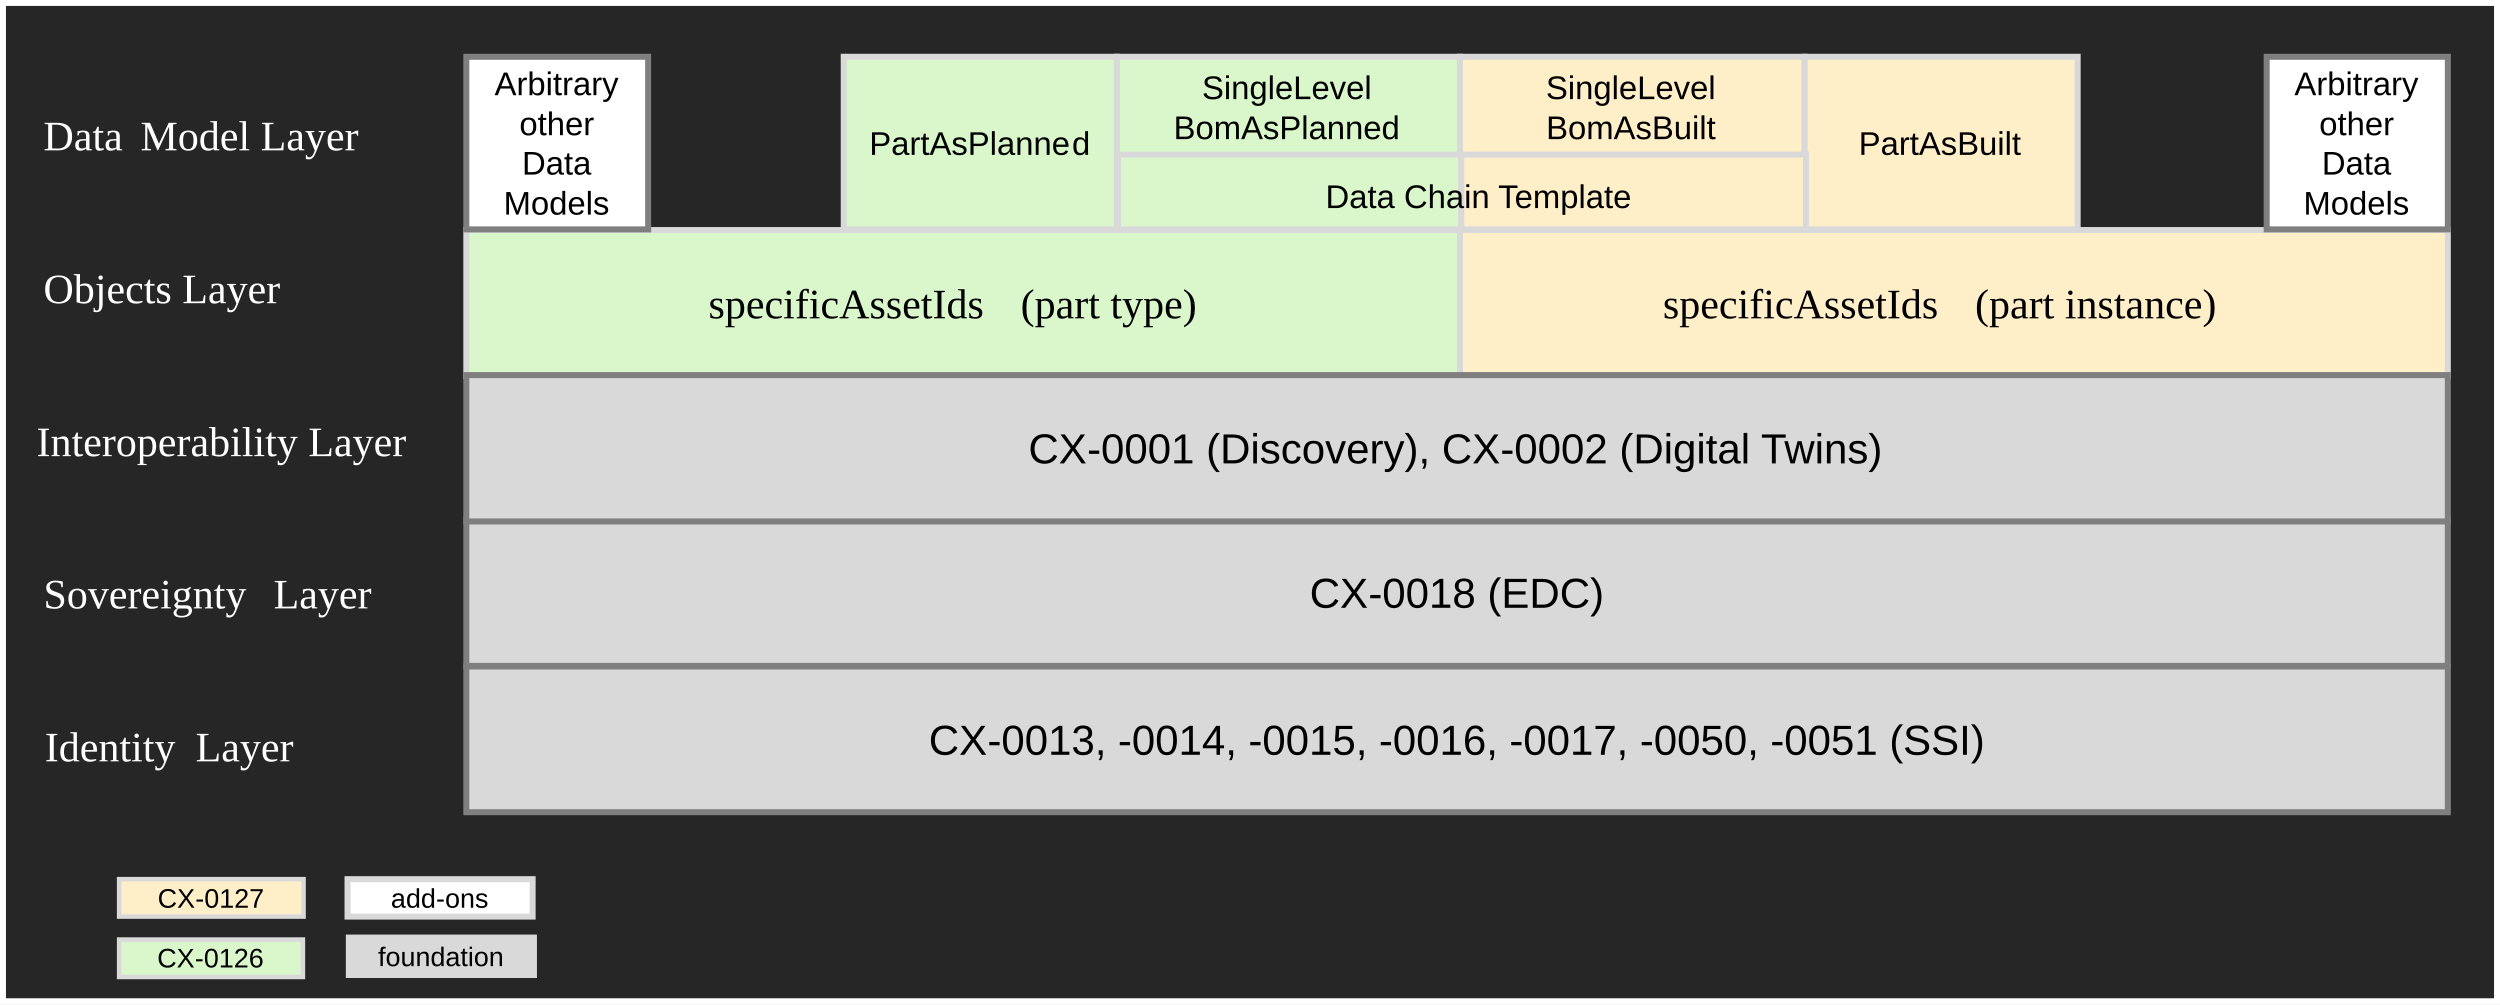
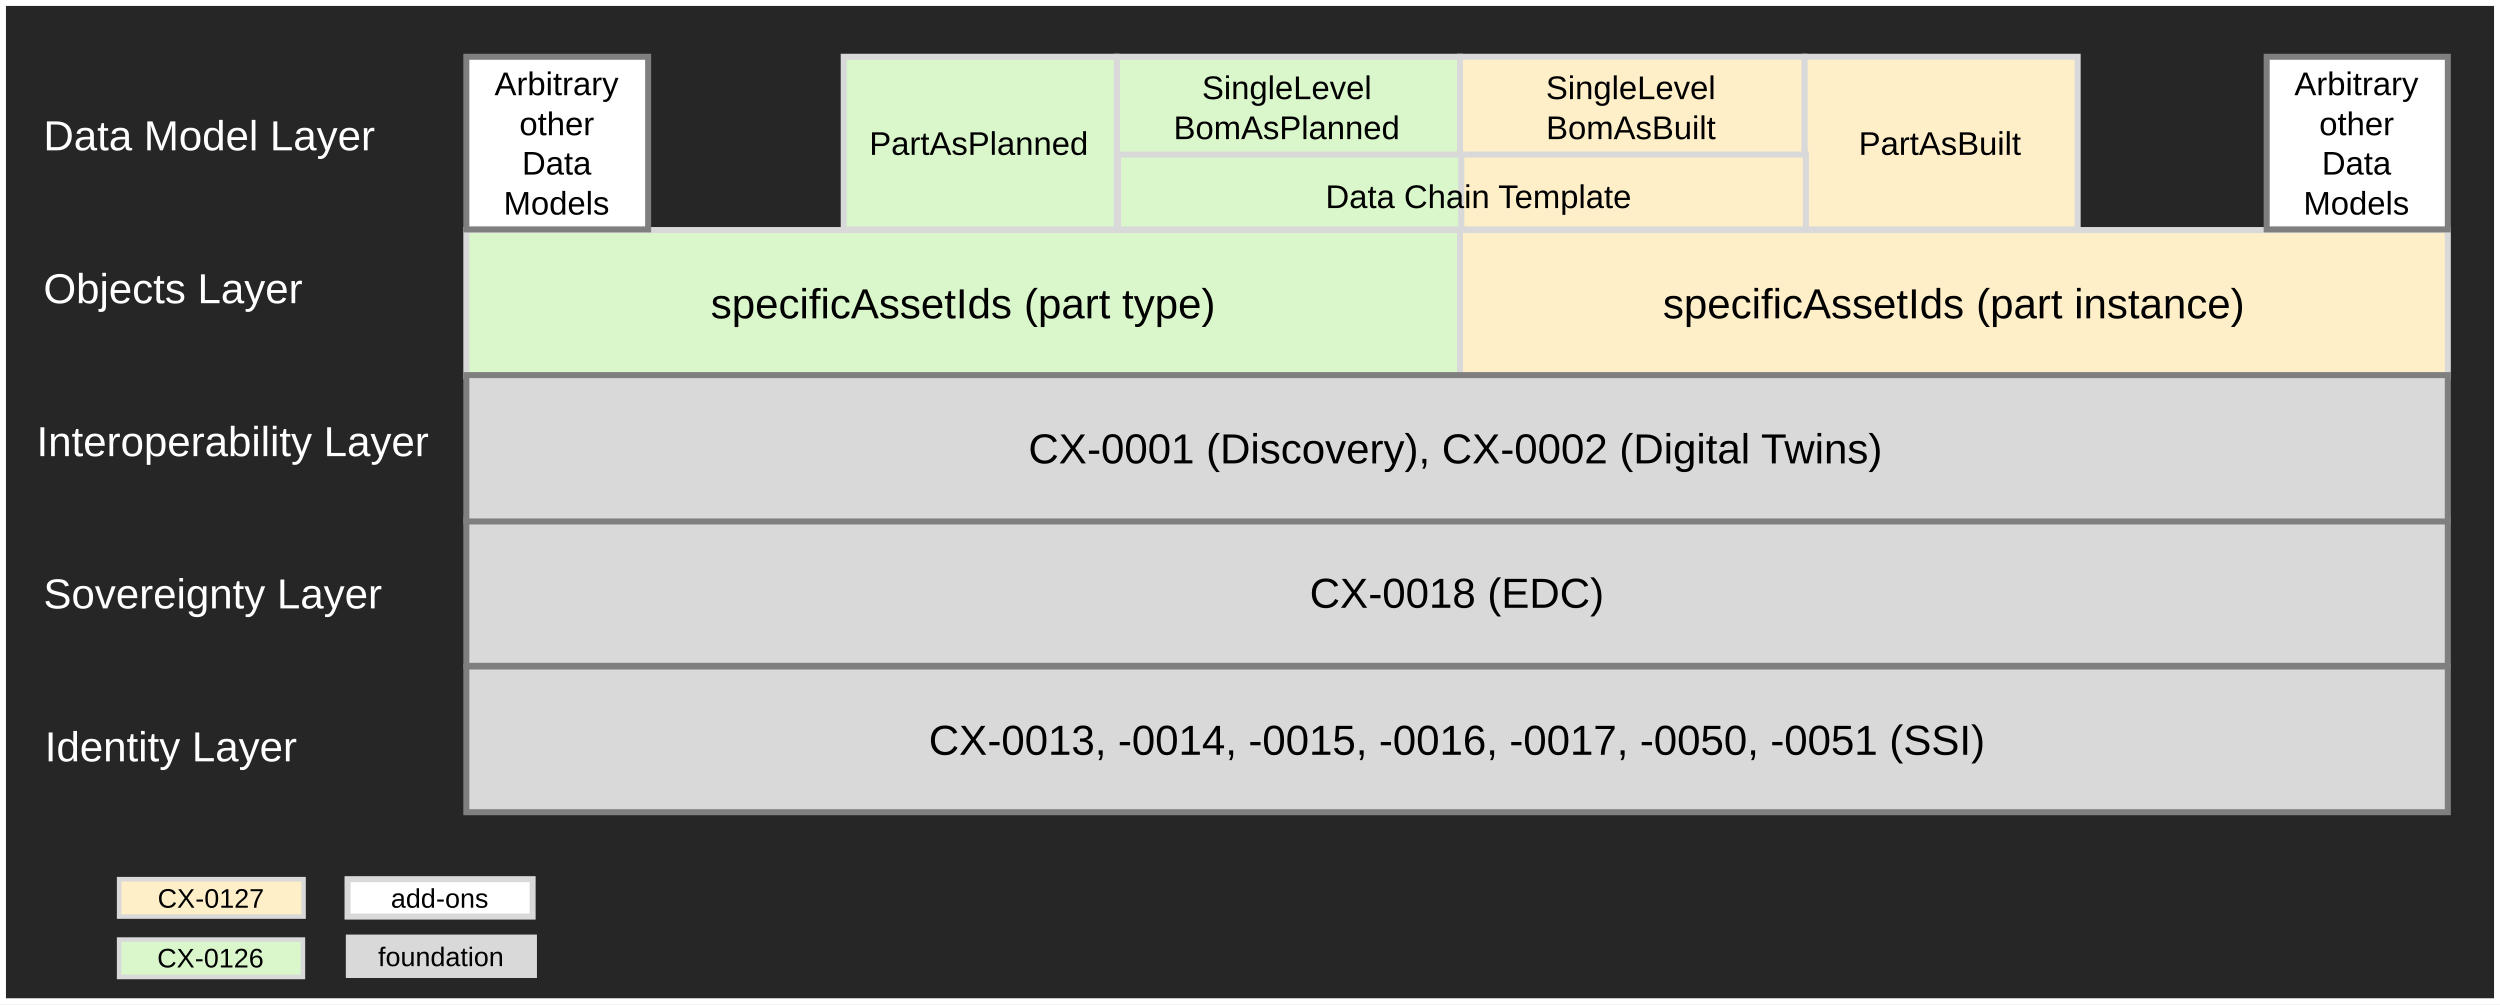
<svg xmlns="http://www.w3.org/2000/svg" width="3809" height="1530" xml:space="preserve" overflow="hidden">
  <defs>
    <clipPath id="clip0">
      <rect x="546" y="849" width="3809" height="1530" />
    </clipPath>
  </defs>
  <g clip-path="url(#clip0)" transform="translate(-546 -849)">
    <rect x="550.5" y="853.5" width="3800" height="1521" stroke="#FFFFFF" stroke-width="9.167" stroke-miterlimit="8" fill="#262626" />
-     <text fill="#FFFFFF" font-family="72 Brand,72 Brand_MSFontService,sans-serif" font-weight="400" font-size="64" transform="matrix(1 0 0 1 614.235 2009)">Identity </text>
-     <text fill="#FFFFFF" font-family="72 Brand,72 Brand_MSFontService,sans-serif" font-weight="400" font-size="64" transform="matrix(1 0 0 1 843.974 2009)">Layer</text>
-     <text fill="#FFFFFF" font-family="72 Brand,72 Brand_MSFontService,sans-serif" font-weight="400" font-size="64" transform="matrix(1 0 0 1 612.195 1776)">Sovereignty </text>
-     <text fill="#FFFFFF" font-family="72 Brand,72 Brand_MSFontService,sans-serif" font-weight="400" font-size="64" transform="matrix(1 0 0 1 962.82 1776)">Layer</text>
-     <text fill="#FFFFFF" font-family="72 Brand,72 Brand_MSFontService,sans-serif" font-weight="400" font-size="64" transform="matrix(1 0 0 1 601.651 1544)">Interoperability Layer</text>
-     <text fill="#FFFFFF" font-family="72 Brand,72 Brand_MSFontService,sans-serif" font-weight="400" font-size="64" transform="matrix(1 0 0 1 612.195 1078)">Data </text>
-     <text fill="#FFFFFF" font-family="72 Brand,72 Brand_MSFontService,sans-serif" font-weight="400" font-size="64" transform="matrix(1 0 0 1 760.007 1078)">Model Layer</text>
-     <text fill="#FFFFFF" font-family="72 Brand,72 Brand_MSFontService,sans-serif" font-weight="400" font-size="64" transform="matrix(1 0 0 1 612.195 1311)">Objects Layer</text>
+     <text fill="#FFFFFF" font-family="Arial,Arial_MSFontService,sans-serif" font-weight="400" font-size="64" transform="matrix(1 0 0 1 614.235 2009)">Identity Layer</text>
+     <text fill="#FFFFFF" font-family="Arial,Arial_MSFontService,sans-serif" font-weight="400" font-size="64" transform="matrix(1 0 0 1 612.195 1776)">Sovereignty Layer</text>
+     <text fill="#FFFFFF" font-family="Arial,Arial_MSFontService,sans-serif" font-weight="400" font-size="64" transform="matrix(1 0 0 1 601.651 1544)">Interoperability Layer</text>
+     <text fill="#FFFFFF" font-family="Arial,Arial_MSFontService,sans-serif" font-weight="400" font-size="64" transform="matrix(1 0 0 1 612.195 1078)">Data Model Layer</text>
+     <text fill="#FFFFFF" font-family="Arial,Arial_MSFontService,sans-serif" font-weight="400" font-size="64" transform="matrix(1 0 0 1 612.195 1311)">Objects Layer</text>
    <rect x="1256.5" y="1864.5" width="3019" height="222" stroke="#7F7F7F" stroke-width="9.167" stroke-miterlimit="8" fill="#D9D9D9" />
    <text font-family="Arial,Arial_MSFontService,sans-serif" font-weight="400" font-size="64" transform="matrix(1 0 0 1 1961.09 1999)">CX</text>
    <text font-family="Arial,Arial_MSFontService,sans-serif" font-weight="400" font-size="64" transform="matrix(1 0 0 1 2050.46 1999)">-</text>
    <text font-family="Arial,Arial_MSFontService,sans-serif" font-weight="400" font-size="64" transform="matrix(1 0 0 1 2071.66 1999)">0013, </text>
    <text font-family="Arial,Arial_MSFontService,sans-serif" font-weight="400" font-size="64" transform="matrix(1 0 0 1 2249.27 1999)">-</text>
    <text font-family="Arial,Arial_MSFontService,sans-serif" font-weight="400" font-size="64" transform="matrix(1 0 0 1 2270.46 1999)">0014, </text>
    <text font-family="Arial,Arial_MSFontService,sans-serif" font-weight="400" font-size="64" transform="matrix(1 0 0 1 2448.07 1999)">-</text>
    <text font-family="Arial,Arial_MSFontService,sans-serif" font-weight="400" font-size="64" transform="matrix(1 0 0 1 2469.27 1999)">0015, </text>
    <text font-family="Arial,Arial_MSFontService,sans-serif" font-weight="400" font-size="64" transform="matrix(1 0 0 1 2646.87 1999)">-</text>
    <text font-family="Arial,Arial_MSFontService,sans-serif" font-weight="400" font-size="64" transform="matrix(1 0 0 1 2668.07 1999)">0016, </text>
    <text font-family="Arial,Arial_MSFontService,sans-serif" font-weight="400" font-size="64" transform="matrix(1 0 0 1 2845.67 1999)">-</text>
-     <text font-family="Arial,Arial_MSFontService,sans-serif" font-weight="400" font-size="64" transform="matrix(1 0 0 1 2866.87 1999)">0017</text>
-     <text font-family="Arial,Arial_MSFontService,sans-serif" font-weight="400" font-size="64" transform="matrix(1 0 0 1 3008.95 1999)">, </text>
+     <text font-family="Arial,Arial_MSFontService,sans-serif" font-weight="400" font-size="64" transform="matrix(1 0 0 1 2866.87 1999)">0017, </text>
    <text font-family="Arial,Arial_MSFontService,sans-serif" font-weight="400" font-size="64" transform="matrix(1 0 0 1 3044.47 1999)">-</text>
    <text font-family="Arial,Arial_MSFontService,sans-serif" font-weight="400" font-size="64" transform="matrix(1 0 0 1 3065.67 1999)">0050, </text>
    <text font-family="Arial,Arial_MSFontService,sans-serif" font-weight="400" font-size="64" transform="matrix(1 0 0 1 3243.28 1999)">-</text>
-     <text font-family="Arial,Arial_MSFontService,sans-serif" font-weight="400" font-size="64" transform="matrix(1 0 0 1 3264.47 1999)">0051 (</text>
-     <text font-family="Arial,Arial_MSFontService,sans-serif" font-weight="400" font-size="64" transform="matrix(1 0 0 1 3445.52 1999)">SSI)</text>
+     <text font-family="Arial,Arial_MSFontService,sans-serif" font-weight="400" font-size="64" transform="matrix(1 0 0 1 3264.47 1999)">0051 (SSI)</text>
    <rect x="1256.5" y="1640.5" width="3019" height="223" stroke="#7F7F7F" stroke-width="9.167" stroke-miterlimit="8" fill="#D9D9D9" />
    <text font-family="Arial,Arial_MSFontService,sans-serif" font-weight="400" font-size="64" transform="matrix(1 0 0 1 2541.45 1775)">CX</text>
    <text font-family="Arial,Arial_MSFontService,sans-serif" font-weight="400" font-size="64" transform="matrix(1 0 0 1 2630.83 1775)">-</text>
    <text font-family="Arial,Arial_MSFontService,sans-serif" font-weight="400" font-size="64" transform="matrix(1 0 0 1 2652.03 1775)">0018 (EDC)</text>
    <rect x="1256.5" y="1199.5" width="1514" height="223" stroke="#D9D9D9" stroke-width="9.167" stroke-miterlimit="8" fill="#DAF7CB" />
-     <text font-family="72 Brand,72 Brand_MSFontService,sans-serif" font-weight="400" font-size="64" transform="matrix(1 0 0 1 1625.5 1334)">specificAssetIds</text>
-     <text font-family="72 Brand,72 Brand_MSFontService,sans-serif" font-weight="400" font-size="64" transform="matrix(1 0 0 1 2101.02 1334)">(part type)</text>
+     <text font-family="Arial,Arial_MSFontService,sans-serif" font-weight="400" font-size="64" transform="matrix(1 0 0 1 1628.94 1334)">specificAssetIds</text>
+     <text font-family="Arial,Arial_MSFontService,sans-serif" font-weight="400" font-size="64" transform="matrix(1 0 0 1 2106.18 1334)">(part type)</text>
    <rect x="2247.5" y="935.5" width="523" height="152" stroke="#D9D9D9" stroke-width="9.167" stroke-miterlimit="8" fill="#DAF7CB" />
    <text font-family="Arial,Arial_MSFontService,sans-serif" font-weight="400" font-size="50" transform="matrix(1 0 0 1 2377.34 1000)">SingleLevel</text>
    <text font-family="Arial,Arial_MSFontService,sans-serif" font-weight="400" font-size="50" transform="matrix(1 0 0 1 2334.07 1061)">BomAsPlanned</text>
    <rect x="2770.5" y="1199.5" width="1505" height="223" stroke="#D9D9D9" stroke-width="9.167" stroke-miterlimit="8" fill="#FFEFC9" />
-     <text font-family="72 Brand,72 Brand_MSFontService,sans-serif" font-weight="400" font-size="64" transform="matrix(1 0 0 1 3079.61 1334)">specificAssetIds</text>
-     <text font-family="72 Brand,72 Brand_MSFontService,sans-serif" font-weight="400" font-size="64" transform="matrix(1 0 0 1 3555.13 1334)">(part instance)</text>
+     <text font-family="Arial,Arial_MSFontService,sans-serif" font-weight="400" font-size="64" transform="matrix(1 0 0 1 3079.61 1334)">specificAssetIds</text>
+     <text font-family="Arial,Arial_MSFontService,sans-serif" font-weight="400" font-size="64" transform="matrix(1 0 0 1 3556.85 1334)">(part instance)</text>
    <rect x="2770.5" y="935.5" width="525" height="152" stroke="#D9D9D9" stroke-width="9.167" stroke-miterlimit="8" fill="#FFEFC9" />
    <text font-family="Arial,Arial_MSFontService,sans-serif" font-weight="400" font-size="50" transform="matrix(1 0 0 1 2901.4 1000)">SingleLevel</text>
    <text font-family="Arial,Arial_MSFontService,sans-serif" font-weight="400" font-size="50" transform="matrix(1 0 0 1 2901.67 1061)">BomAsBuilt</text>
    <rect x="1831.5" y="935.5" width="416" height="263" stroke="#D9D9D9" stroke-width="9.167" stroke-miterlimit="8" fill="#DAF7CB" />
-     <text font-family="Arial,Arial_MSFontService,sans-serif" font-weight="400" font-size="50" transform="matrix(1 0 0 1 1870.47 1085)">PartAsPlanne</text>
-     <text font-family="Arial,Arial_MSFontService,sans-serif" font-weight="400" font-size="50" transform="matrix(1 0 0 1 2179.28 1085)">d</text>
+     <text font-family="Arial,Arial_MSFontService,sans-serif" font-weight="400" font-size="50" transform="matrix(1 0 0 1 1870.47 1085)">PartAsPlanned</text>
    <rect x="3295.5" y="935.5" width="416" height="263" stroke="#D9D9D9" stroke-width="9.167" stroke-miterlimit="8" fill="#FFEFC9" />
    <text font-family="Arial,Arial_MSFontService,sans-serif" font-weight="400" font-size="50" transform="matrix(1 0 0 1 3377.9 1085)">PartAsBuilt</text>
    <rect x="2249.5" y="1084.5" width="523" height="114" stroke="#D9D9D9" stroke-width="9.167" stroke-miterlimit="8" fill="#DAF7CB" />
    <rect x="2772.5" y="1084.5" width="525" height="114" stroke="#D9D9D9" stroke-width="9.167" stroke-miterlimit="8" fill="#FFEFC9" />
    <text font-family="Arial,Arial_MSFontService,sans-serif" font-weight="400" font-size="50" transform="matrix(1 0 0 1 2565.55 1166)">Data Chain Template</text>
    <rect x="727.5" y="2280.5" width="280" height="57" stroke="#D9D9D9" stroke-width="6.875" stroke-miterlimit="8" fill="#DAF7CB" />
    <text font-family="Arial,Arial_MSFontService,sans-serif" font-weight="400" font-size="41" transform="matrix(1 0 0 1 785.557 2323)">CX</text>
    <text font-family="Arial,Arial_MSFontService,sans-serif" font-weight="400" font-size="41" transform="matrix(1 0 0 1 842.849 2323)">-</text>
    <text font-family="Arial,Arial_MSFontService,sans-serif" font-weight="400" font-size="41" transform="matrix(1 0 0 1 856.599 2323)">0126</text>
    <rect x="727.5" y="2188.5" width="281" height="57" stroke="#D9D9D9" stroke-width="6.875" stroke-miterlimit="8" fill="#FFEFC9" />
    <text font-family="Arial,Arial_MSFontService,sans-serif" font-weight="400" font-size="41" transform="matrix(1 0 0 1 786.179 2232)">CX</text>
    <text font-family="Arial,Arial_MSFontService,sans-serif" font-weight="400" font-size="41" transform="matrix(1 0 0 1 843.471 2232)">-</text>
    <text font-family="Arial,Arial_MSFontService,sans-serif" font-weight="400" font-size="41" transform="matrix(1 0 0 1 857.221 2232)">0127</text>
    <rect x="1256.5" y="935.5" width="277" height="263" stroke="#7F7F7F" stroke-width="9.167" stroke-miterlimit="8" fill="#FFFFFF" />
    <text font-family="Arial,Arial_MSFontService,sans-serif" font-weight="400" font-size="50" transform="matrix(1 0 0 1 1299.52 994)">Arbitrary </text>
    <text font-family="Arial,Arial_MSFontService,sans-serif" font-weight="400" font-size="50" transform="matrix(1 0 0 1 1337.34 1055)">other </text>
    <text font-family="Arial,Arial_MSFontService,sans-serif" font-weight="400" font-size="50" transform="matrix(1 0 0 1 1341.35 1115)">Data </text>
    <text font-family="Arial,Arial_MSFontService,sans-serif" font-weight="400" font-size="50" transform="matrix(1 0 0 1 1313.27 1176)">Models</text>
    <rect x="3999.5" y="935.5" width="276" height="263" stroke="#7F7F7F" stroke-width="9.167" stroke-miterlimit="8" fill="#FFFFFF" />
    <text font-family="Arial,Arial_MSFontService,sans-serif" font-weight="400" font-size="50" transform="matrix(1 0 0 1 4041.77 994)">Arbitrary </text>
    <text font-family="Arial,Arial_MSFontService,sans-serif" font-weight="400" font-size="50" transform="matrix(1 0 0 1 4079.58 1055)">other </text>
    <text font-family="Arial,Arial_MSFontService,sans-serif" font-weight="400" font-size="50" transform="matrix(1 0 0 1 4083.59 1115)">Data </text>
    <text font-family="Arial,Arial_MSFontService,sans-serif" font-weight="400" font-size="50" transform="matrix(1 0 0 1 4055.52 1176)">Models</text>
    <rect x="1075.5" y="2188.5" width="282" height="57" stroke="#D9D9D9" stroke-width="9.167" stroke-miterlimit="8" fill="#FFFFFF" />
-     <text font-family="Arial,Arial_MSFontService,sans-serif" font-weight="400" font-size="41" transform="matrix(1 0 0 1 1141.55 2232)">a</text>
-     <text font-family="Arial,Arial_MSFontService,sans-serif" font-weight="400" font-size="41" transform="matrix(1 0 0 1 1164.47 2232)">dd</text>
+     <text font-family="Arial,Arial_MSFontService,sans-serif" font-weight="400" font-size="41" transform="matrix(1 0 0 1 1141.55 2232)">add</text>
    <text font-family="Arial,Arial_MSFontService,sans-serif" font-weight="400" font-size="41" transform="matrix(1 0 0 1 1210.3 2232)">-</text>
    <text font-family="Arial,Arial_MSFontService,sans-serif" font-weight="400" font-size="41" transform="matrix(1 0 0 1 1224.05 2232)">ons</text>
    <rect x="1077.5" y="2277.5" width="282" height="57" stroke="#D9D9D9" stroke-width="9.167" stroke-miterlimit="8" fill="#D9D9D9" />
    <text font-family="Arial,Arial_MSFontService,sans-serif" font-weight="400" font-size="41" transform="matrix(1 0 0 1 1122.02 2321)">foundation</text>
    <rect x="1256.5" y="1420.5" width="3019" height="223" stroke="#7F7F7F" stroke-width="9.167" stroke-miterlimit="8" fill="#D9D9D9" />
    <text font-family="Arial,Arial_MSFontService,sans-serif" font-weight="400" font-size="64" transform="matrix(1 0 0 1 2112.91 1555)">CX</text>
    <text font-family="Arial,Arial_MSFontService,sans-serif" font-weight="400" font-size="64" transform="matrix(1 0 0 1 2202.29 1555)">-</text>
    <text font-family="Arial,Arial_MSFontService,sans-serif" font-weight="400" font-size="64" transform="matrix(1 0 0 1 2223.48 1555)">0001 (Discovery), CX</text>
    <text font-family="Arial,Arial_MSFontService,sans-serif" font-weight="400" font-size="64" transform="matrix(1 0 0 1 2831.92 1555)">-</text>
    <text font-family="Arial,Arial_MSFontService,sans-serif" font-weight="400" font-size="64" transform="matrix(1 0 0 1 2853.12 1555)">0002 (Digital Twins)</text>
  </g>
</svg>
